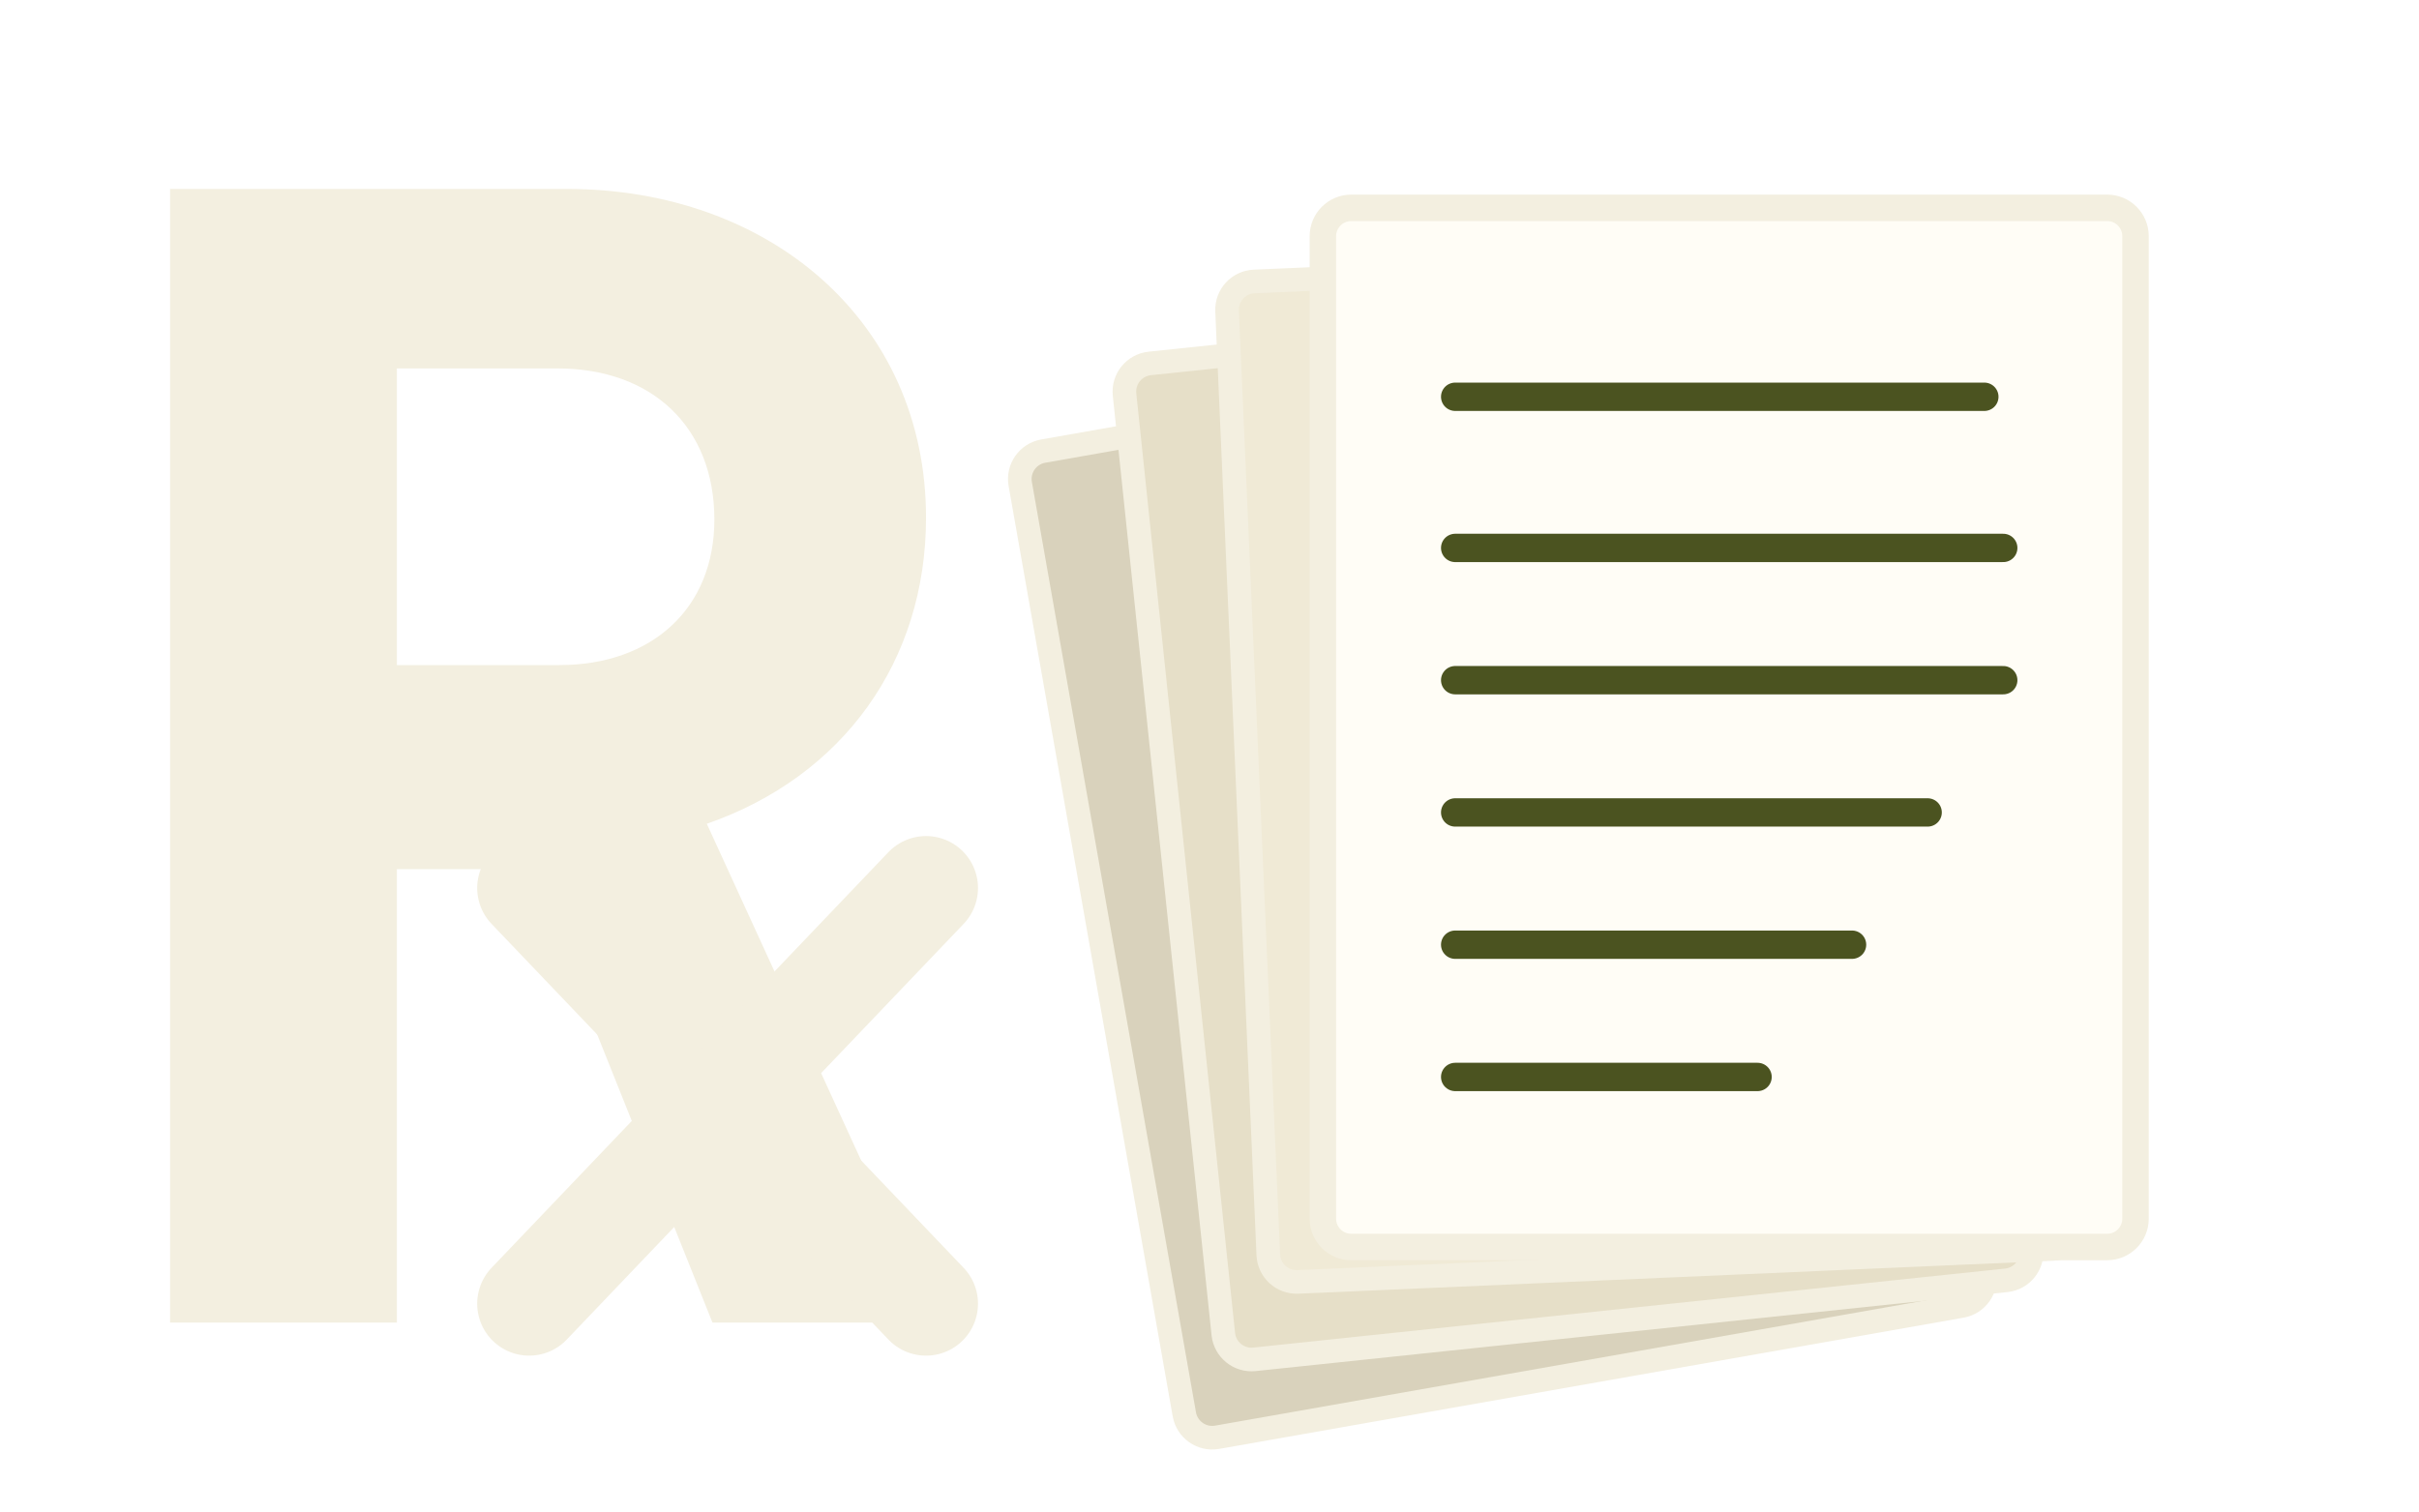
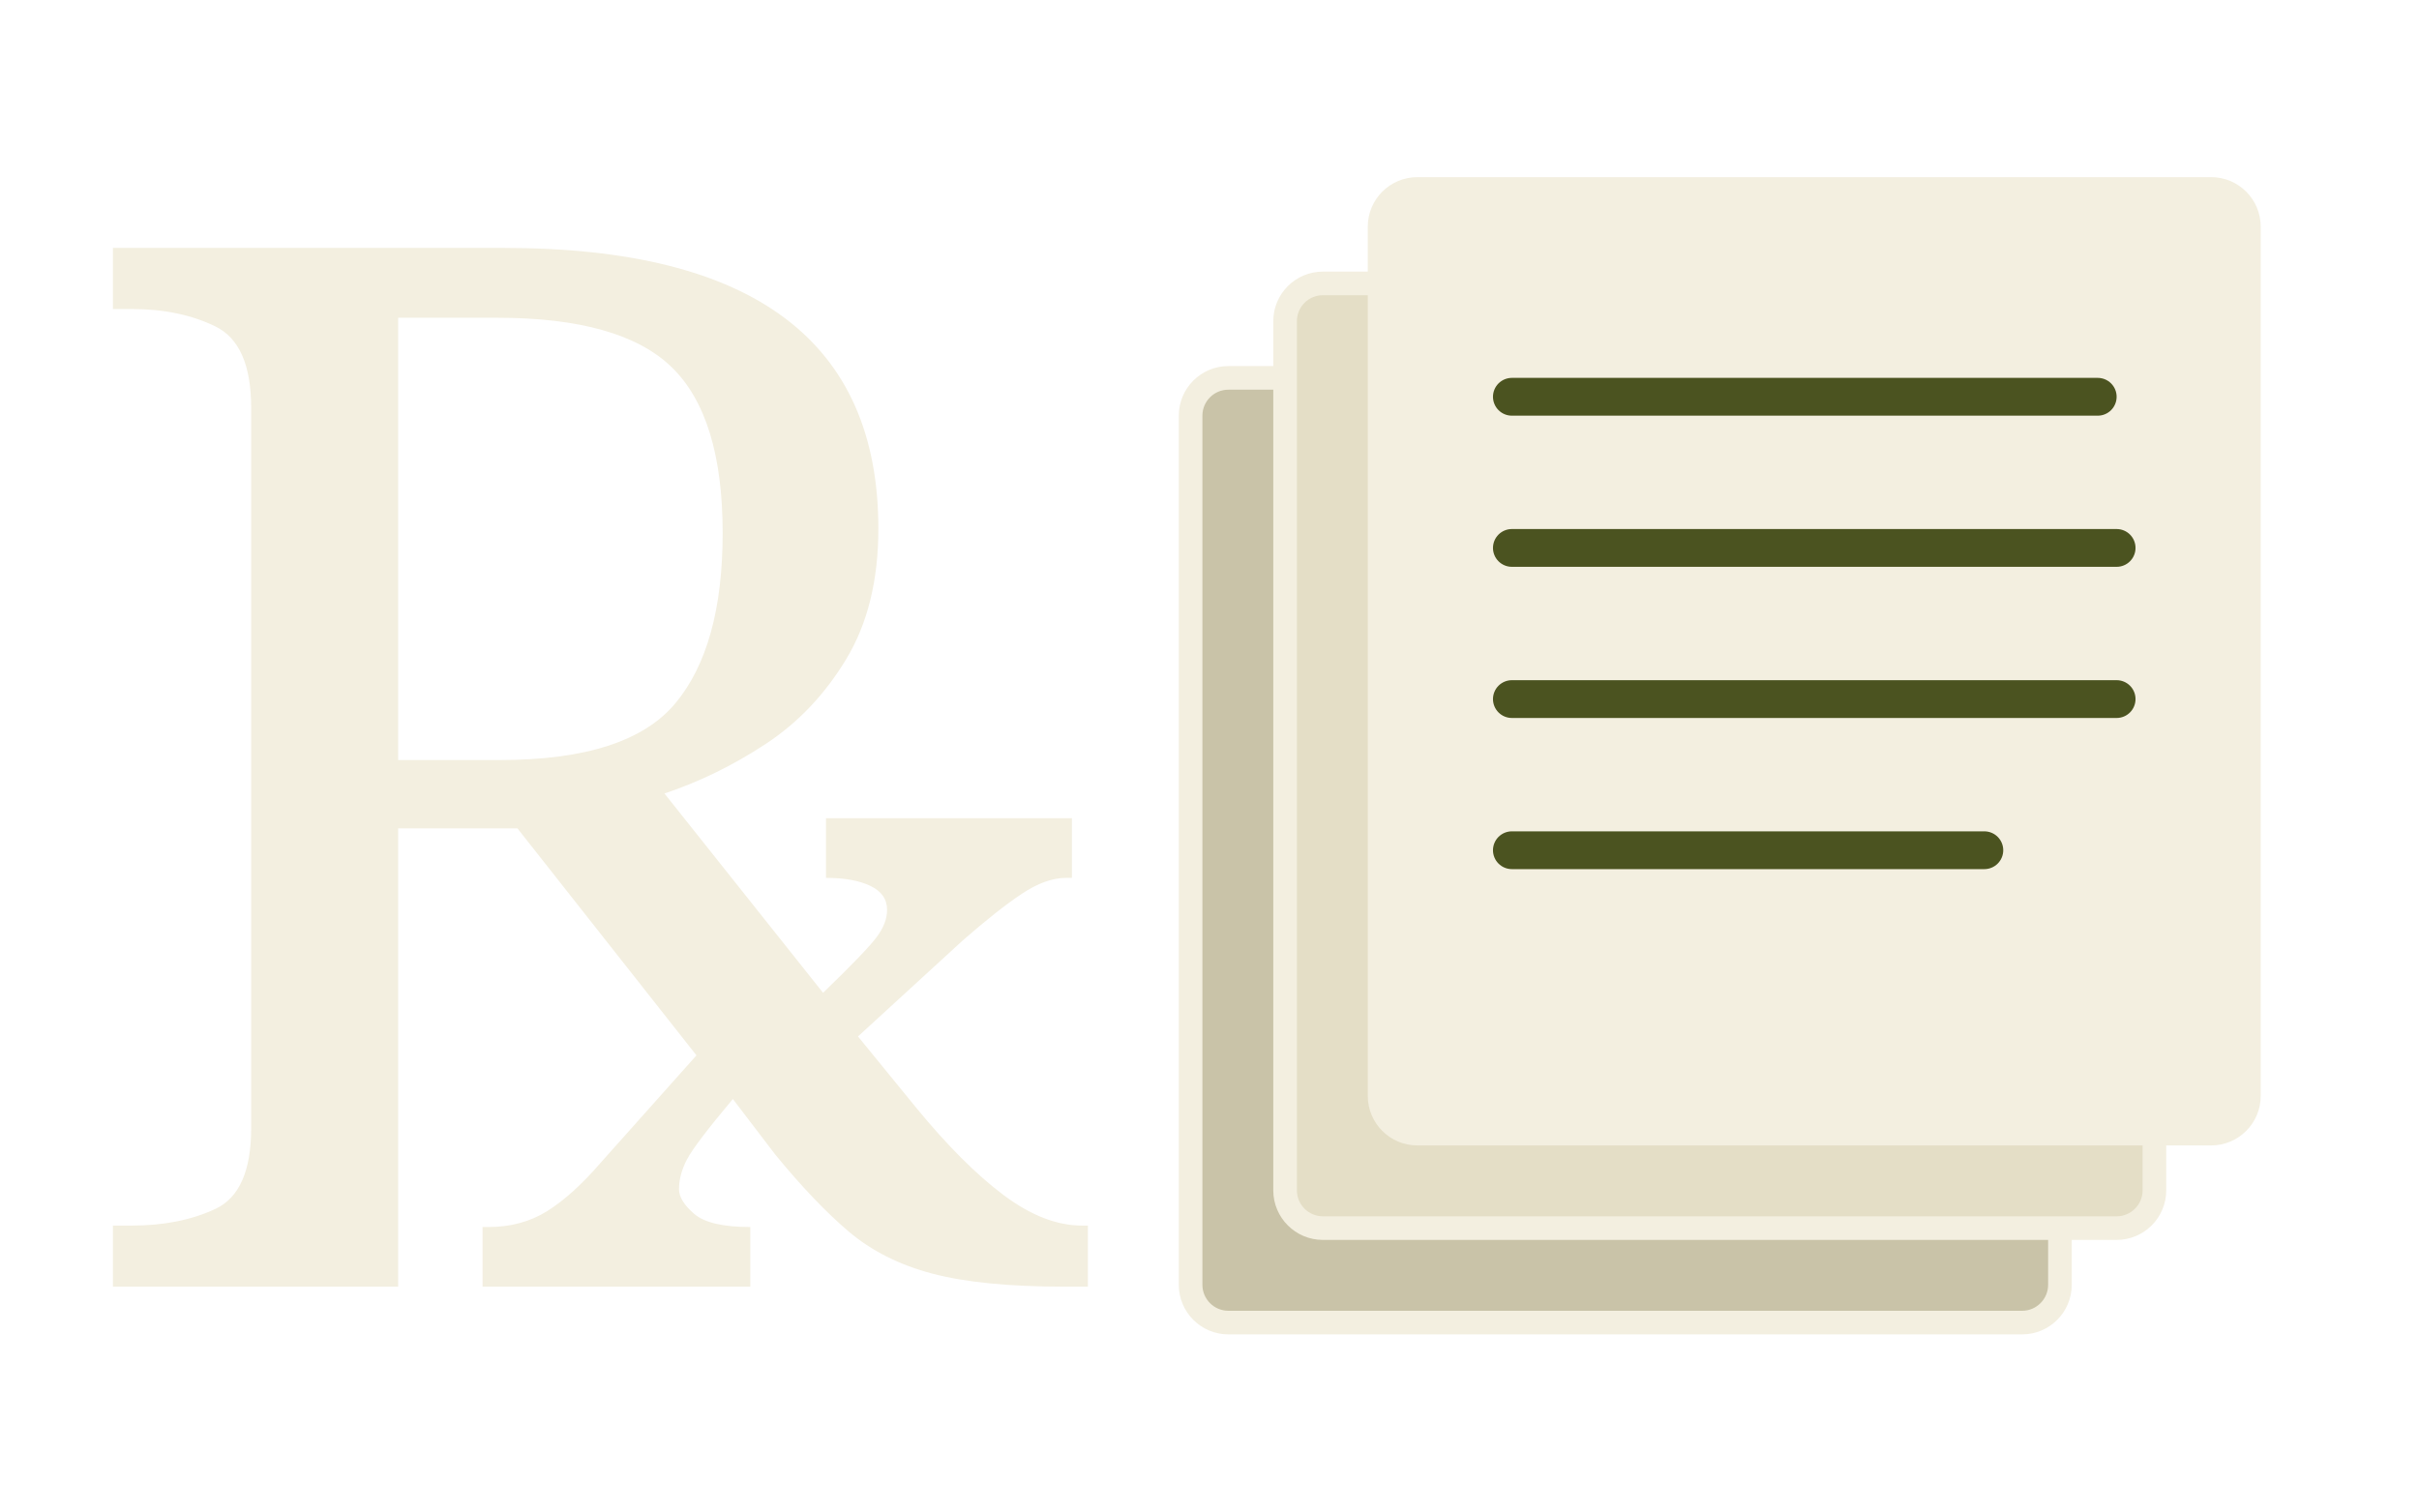
<svg xmlns="http://www.w3.org/2000/svg" viewBox="0 0 256 160" role="img" aria-label="Prescription symbol and stacked paper forms">
-   <g fill="#F3EFE0">
-     <path d="M18 20h42c21.4 0 38 14 38 34.8 0 15.2-8.8 27.4-23.2 32.4L99 140H75.4L56.2 92H42v48H18V20zm24 50.4h17.2c9.8 0 16.4-6 16.4-15.4 0-9.8-6.6-16-16.6-16H42v31.4z" />
-   </g>
-   <g fill="none" stroke="#F3EFE0" stroke-width="11" stroke-linecap="round">
-     <path d="M56 94l42 44" />
-     <path d="M98 94L56 138" />
+   <g fill="#F3EFE0" transform="translate(6.1 136.2) scale(0.154 -0.154)">
+     <path d="M38 0V42H51Q84 42 108.5 53.5Q133 65 133 109V604Q133 648 108.5 660.0Q84 672 51 672H38V714H307Q564 714 564 521Q564 468 542.0 431.5Q520 395 486.5 373.0Q453 351 417 339L526 202Q556 231 563.0 240.5Q570 250 570 259Q570 270 558.5 275.5Q547 281 528 281V322H697V281H693Q679 281 662.5 270.0Q646 259 622 238L550 172L590 123Q622 84 650.0 63.0Q678 42 704 42H708V0H692Q635 0 601.0 9.0Q567 18 543.5 38.0Q520 58 493 91L464 129Q438 98 432.5 87.5Q427 77 427 67Q427 59 437.5 50.0Q448 41 476 41V0H292V41H296Q319 41 336.5 52.0Q354 63 373 85L439 159L316 315H234V0ZM304 362Q392 362 424.5 401.0Q457 440 457 518Q457 598 422.0 632.0Q387 666 302 666H234V362Z" />
  </g>
  <g stroke="#F3EFE0" stroke-linejoin="round">
-     <rect x="116" y="40" width="86" height="106" rx="3" fill="#D9D2BC" stroke-width="2.5" transform="rotate(-10 159 93)" />
-     <rect x="124" y="34" width="86" height="106" rx="3" fill="#E6DFC8" stroke-width="2.5" transform="rotate(-6 167 87)" />
-     <rect x="132" y="28" width="86" height="106" rx="3" fill="#F0EAD6" stroke-width="2.5" transform="rotate(-2.5 175 81)" />
-     <rect x="140" y="22" width="86" height="110" rx="3" fill="#FFFDF6" stroke-width="2.8" />
+     <rect x="126" y="40" width="92" height="100" rx="4" fill="#C9C3A8" stroke-width="2.5" />
+     <rect x="136" y="30" width="92" height="100" rx="4" fill="#E4DEC6" stroke-width="2.5" />
+     <rect x="146" y="20" width="92" height="100" rx="4" fill="#F3EFE0" stroke-width="2.5" />
  </g>
-   <g fill="none" stroke="#4B5320" stroke-width="3" stroke-linecap="round">
-     <line x1="154" y1="42" x2="210" y2="42" />
-     <line x1="154" y1="58" x2="212" y2="58" />
-     <line x1="154" y1="72" x2="212" y2="72" />
-     <line x1="154" y1="86" x2="204" y2="86" />
-     <line x1="154" y1="100" x2="196" y2="100" />
-     <line x1="154" y1="114" x2="186" y2="114" />
+   <g fill="none" stroke="#4B5320" stroke-width="4" stroke-linecap="round">
+     <line x1="160" y1="42" x2="222" y2="42" />
+     <line x1="160" y1="58" x2="224" y2="58" />
+     <line x1="160" y1="74" x2="224" y2="74" />
+     <line x1="160" y1="90" x2="210" y2="90" />
  </g>
</svg>
